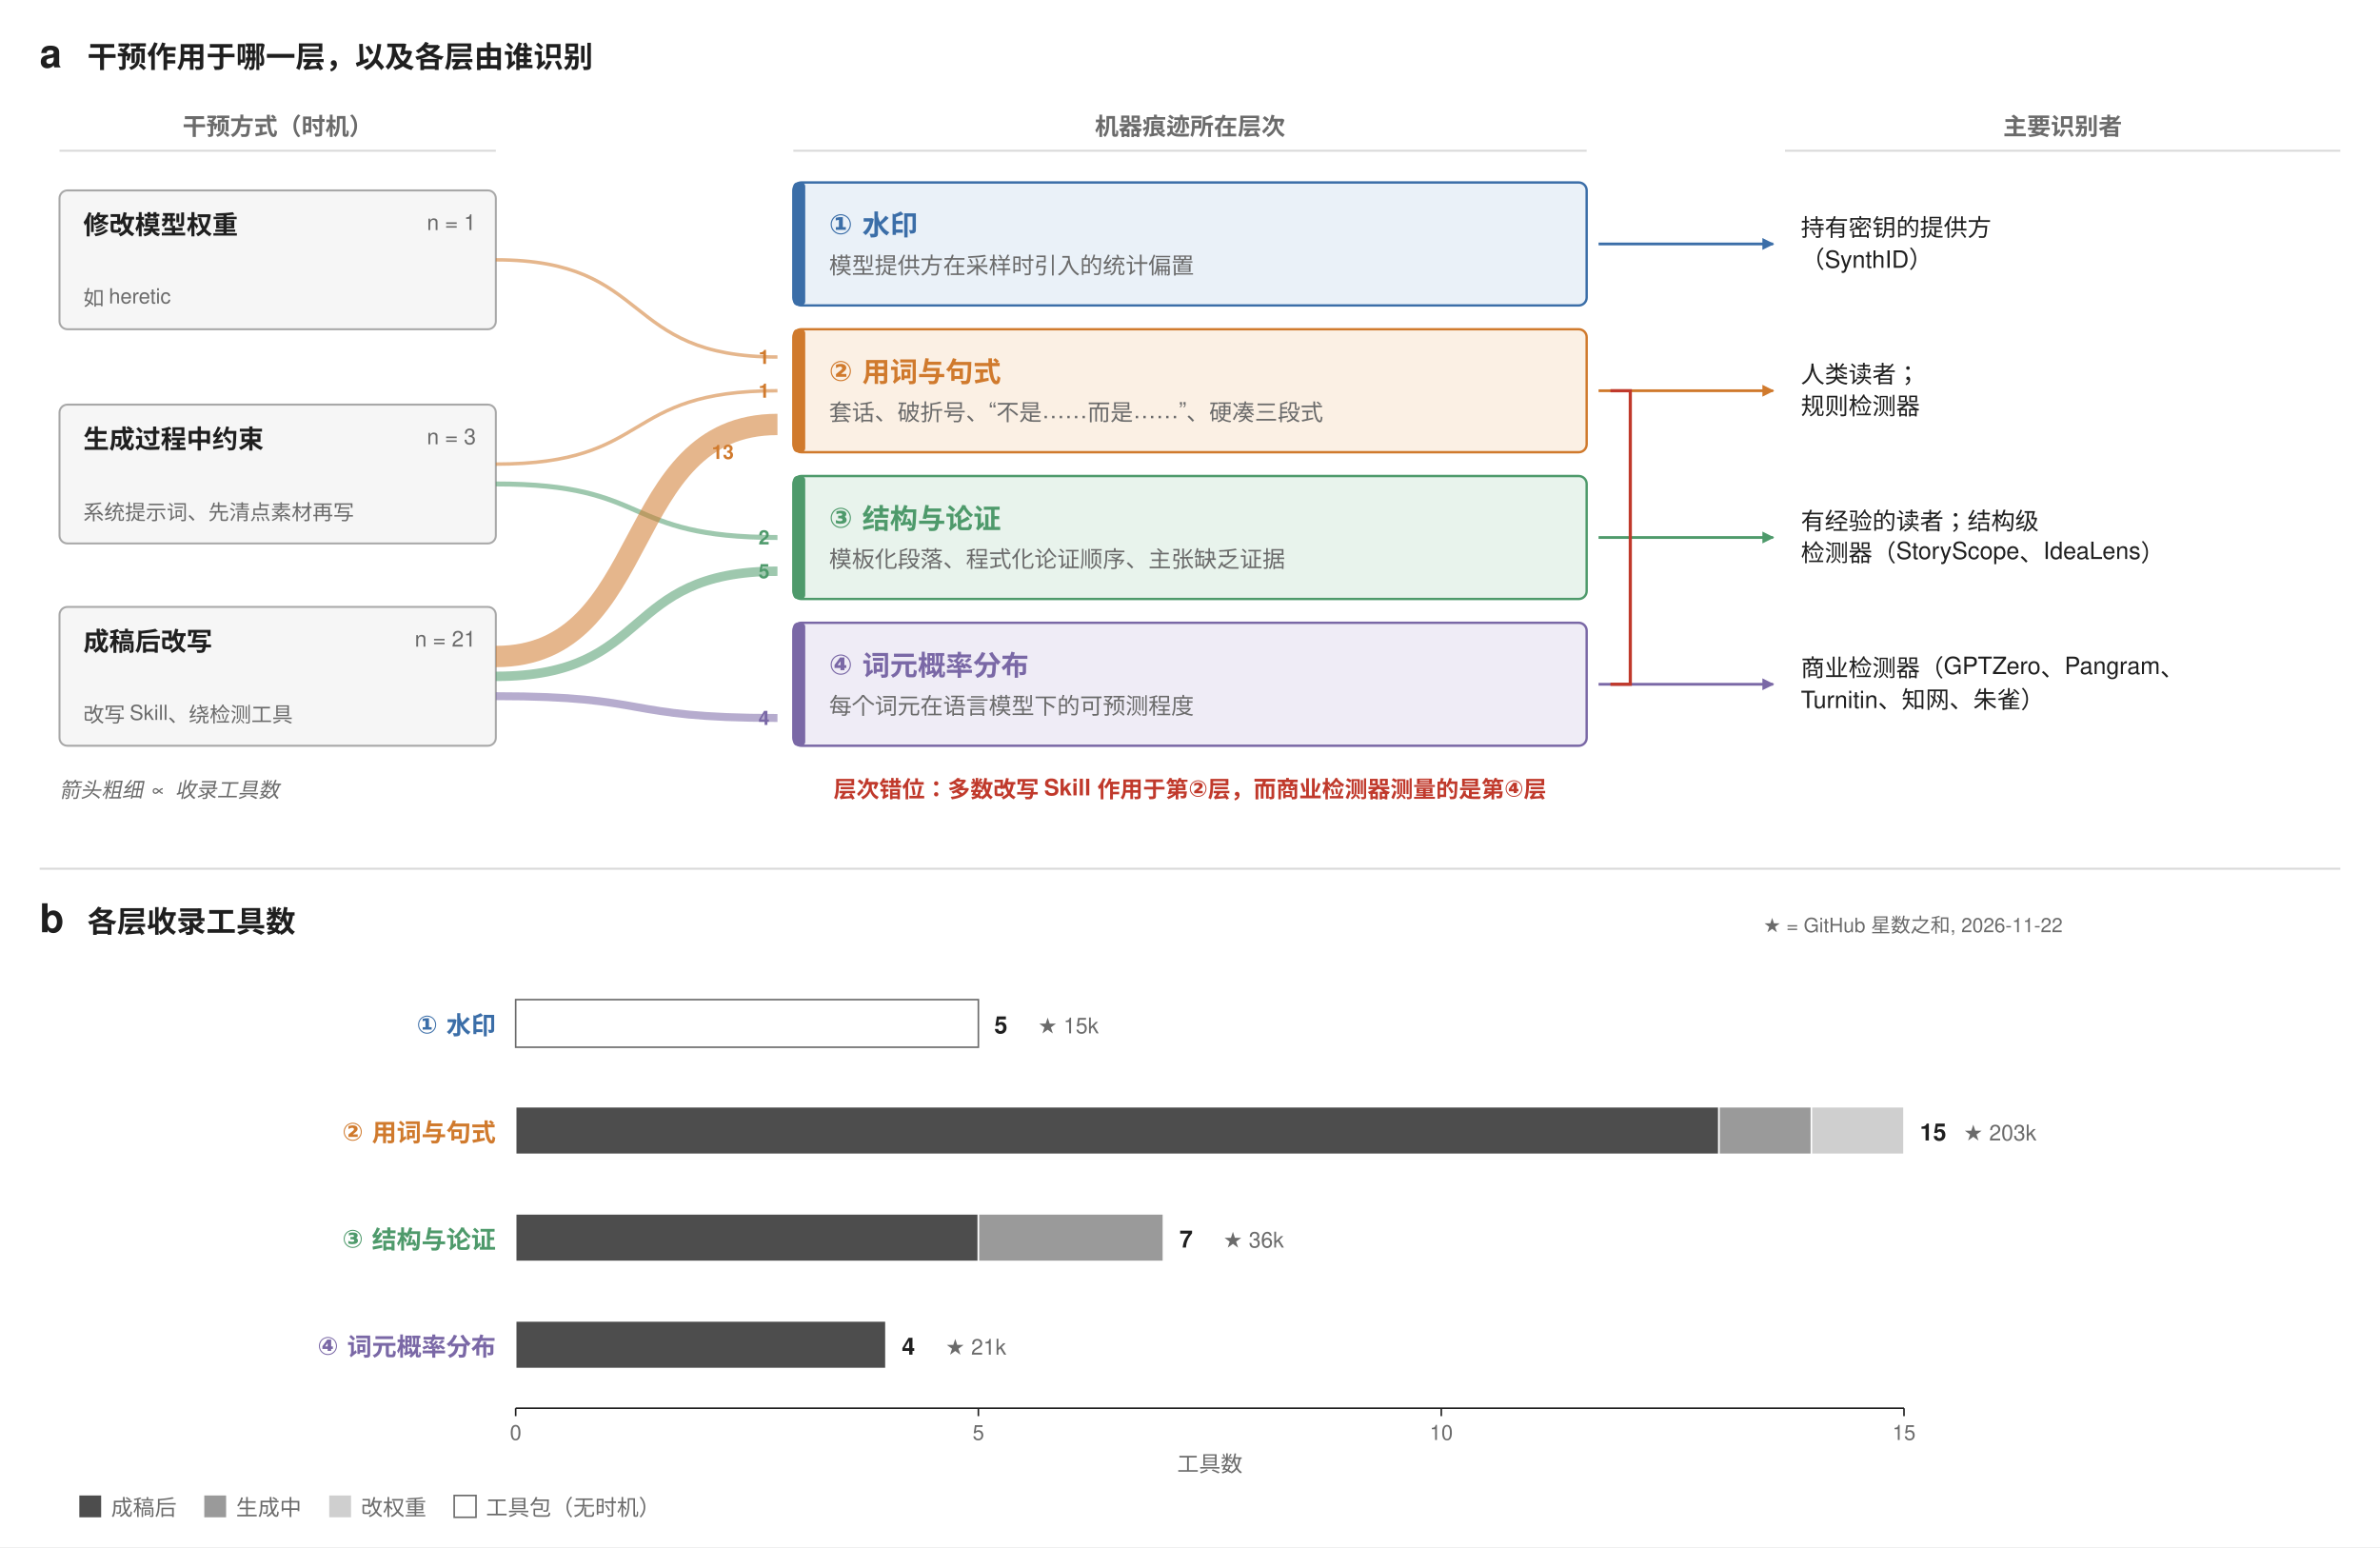
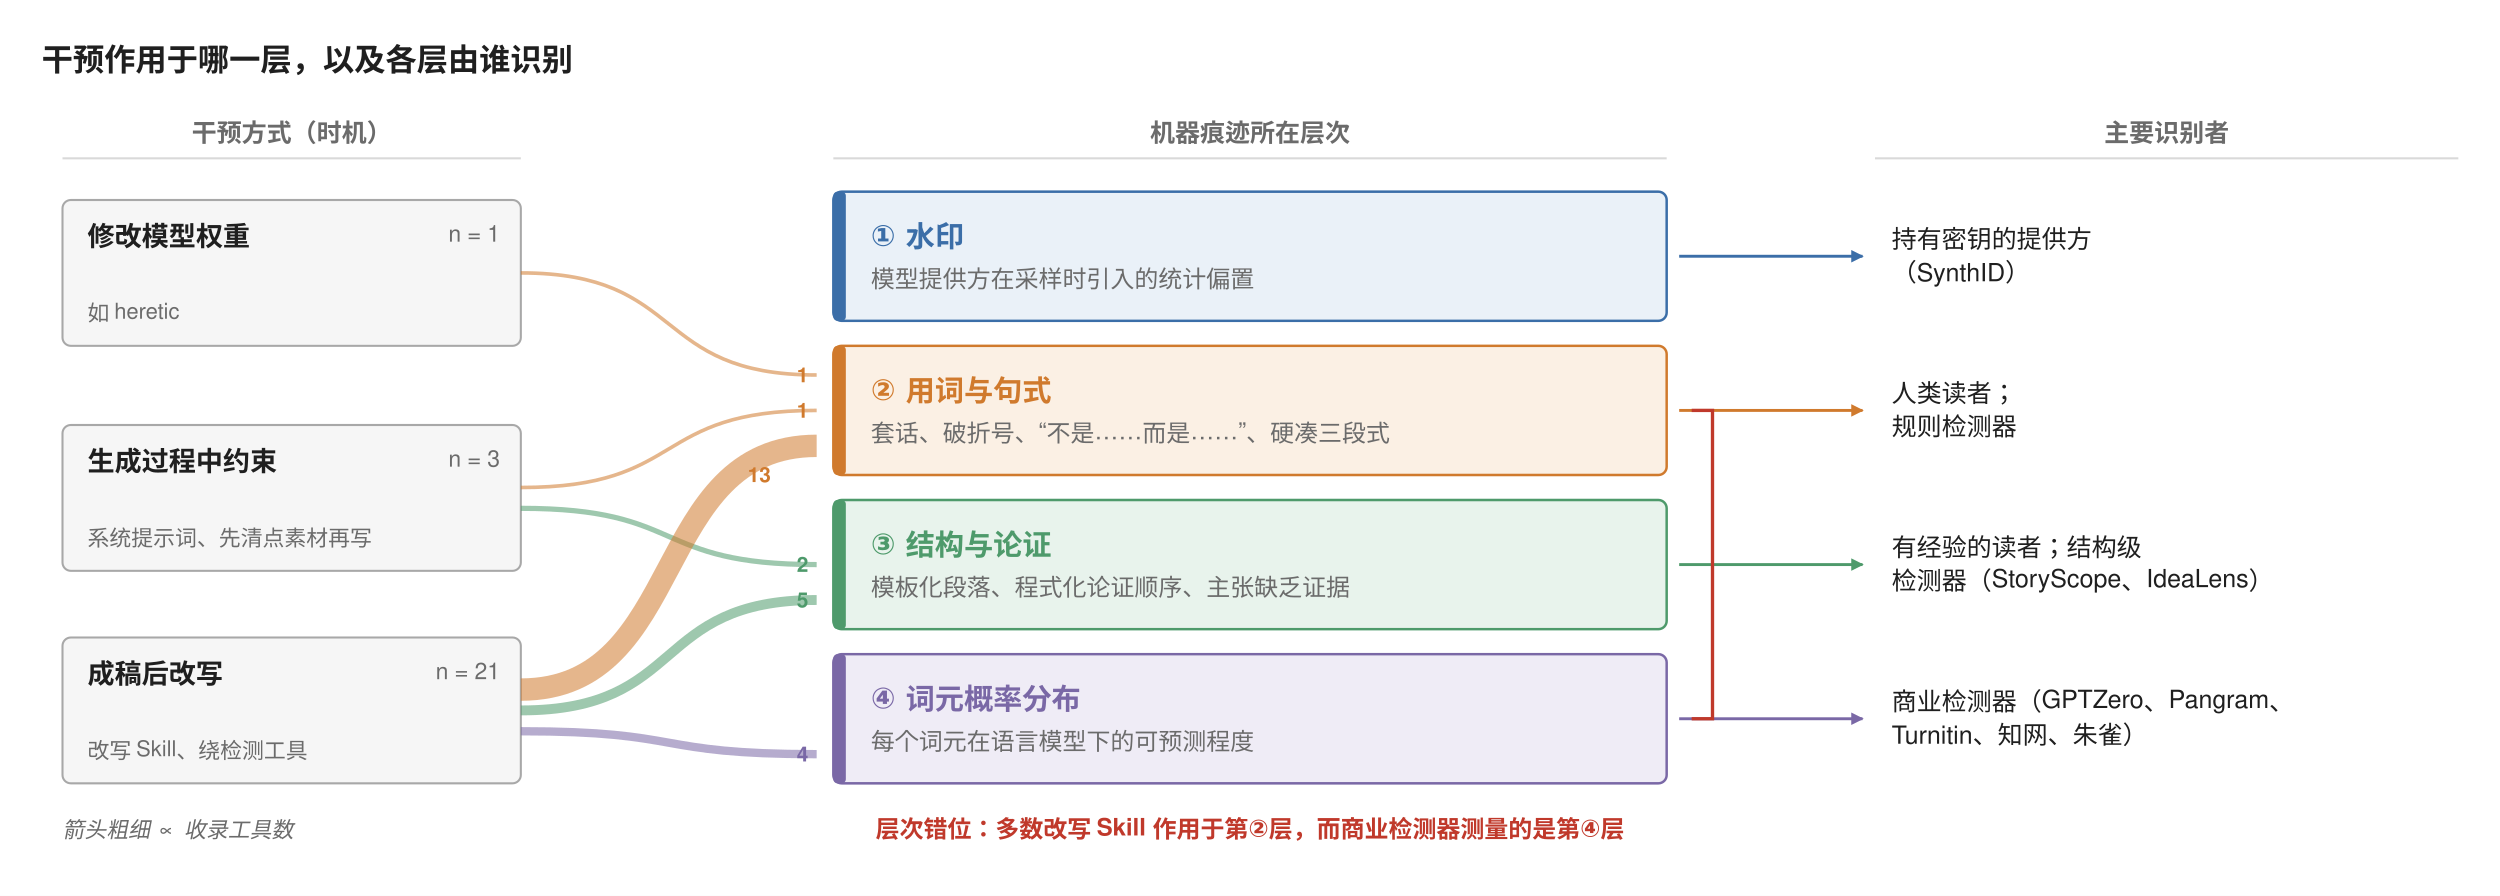
- <svg xmlns="http://www.w3.org/2000/svg" width="1200" height="780" viewBox="0 0 1200 780" font-family="Helvetica Neue,Helvetica,Arial,PingFang SC,Hiragino Sans GB,Microsoft YaHei,sans-serif">
+ <svg xmlns="http://www.w3.org/2000/svg" width="1200" height="430" viewBox="0 0 1200 430" font-family="Helvetica Neue,Helvetica,Arial,PingFang SC,Hiragino Sans GB,Microsoft YaHei,sans-serif">
  <defs>
    <marker id="ah" viewBox="0 0 10 10" refX="9" refY="5" markerWidth="6" markerHeight="6" orient="auto-start-reverse" markerUnits="userSpaceOnUse">
      <path d="M0,0 L10,5 L0,10 z" fill="#6b6b6b" />
    </marker>
    <marker id="ahk" viewBox="0 0 10 10" refX="9" refY="5" markerWidth="6" markerHeight="6" orient="auto-start-reverse" markerUnits="userSpaceOnUse">
      <path d="M0,0 L10,5 L0,10 z" fill="#1f1f1f" />
    </marker>
    <marker id="ahr" viewBox="0 0 10 10" refX="9" refY="5" markerWidth="6" markerHeight="6" orient="auto-start-reverse" markerUnits="userSpaceOnUse">
      <path d="M0,0 L10,5 L0,10 z" fill="#c0392b" />
    </marker>
    <marker id="ahL1" viewBox="0 0 10 10" refX="9" refY="5" markerWidth="6" markerHeight="6" orient="auto-start-reverse" markerUnits="userSpaceOnUse">
      <path d="M0,0 L10,5 L0,10 z" fill="#3b6ea8" />
    </marker>
    <marker id="ahL2" viewBox="0 0 10 10" refX="9" refY="5" markerWidth="6" markerHeight="6" orient="auto-start-reverse" markerUnits="userSpaceOnUse">
      <path d="M0,0 L10,5 L0,10 z" fill="#d07a2d" />
    </marker>
    <marker id="ahL3" viewBox="0 0 10 10" refX="9" refY="5" markerWidth="6" markerHeight="6" orient="auto-start-reverse" markerUnits="userSpaceOnUse">
      <path d="M0,0 L10,5 L0,10 z" fill="#4e9a6b" />
    </marker>
    <marker id="ahL4" viewBox="0 0 10 10" refX="9" refY="5" markerWidth="6" markerHeight="6" orient="auto-start-reverse" markerUnits="userSpaceOnUse">
      <path d="M0,0 L10,5 L0,10 z" fill="#7a68a6" />
    </marker>
  </defs>
-   <rect width="1200" height="780" fill="#ffffff" />
-   <text x="20.0" y="34.0" font-size="20" fill="#1f1f1f" font-weight="bold" font-style="normal" text-anchor="start">a</text>
-   <text x="44.0" y="34.0" font-size="15" fill="#1f1f1f" font-weight="bold" font-style="normal" text-anchor="start">干预作用于哪一层，以及各层由谁识别</text>
+   <rect width="1200" height="430" fill="#ffffff" />
+   <text x="20.0" y="34.0" font-size="15" fill="#1f1f1f" font-weight="bold" font-style="normal" text-anchor="start">干预作用于哪一层，以及各层由谁识别</text>
  <text x="140.0" y="68.0" font-size="12" fill="#6b6b6b" font-weight="bold" font-style="normal" text-anchor="middle">干预方式（时机）</text>
  <line x1="30.0" y1="76.0" x2="250.0" y2="76.0" stroke="#d9d9d9" stroke-width="1" />
  <text x="600.0" y="68.0" font-size="12" fill="#6b6b6b" font-weight="bold" font-style="normal" text-anchor="middle">机器痕迹所在层次</text>
  <line x1="400.0" y1="76.0" x2="800.0" y2="76.0" stroke="#d9d9d9" stroke-width="1" />
  <text x="1040.0" y="68.0" font-size="12" fill="#6b6b6b" font-weight="bold" font-style="normal" text-anchor="middle">主要识别者</text>
  <line x1="900.0" y1="76.0" x2="1180.0" y2="76.0" stroke="#d9d9d9" stroke-width="1" />
  <rect x="400.0" y="92.0" width="400.0" height="62.0" rx="4" fill="#eaf1f8" stroke="#3b6ea8" stroke-width="1.2" />
  <rect x="400.0" y="92.0" width="6.0" height="62.0" rx="2" fill="#3b6ea8" stroke="none" stroke-width="1" />
  <text x="418.0" y="118.0" font-size="14" fill="#3b6ea8" font-weight="bold" font-style="normal" text-anchor="start">① 水印</text>
  <text x="418.0" y="138.0" font-size="11.5" fill="#6b6b6b" font-weight="normal" font-style="normal" text-anchor="start">模型提供方在采样时引入的统计偏置</text>
  <text x="908.0" y="119.0" font-size="12" fill="#1f1f1f" font-weight="normal" font-style="normal" text-anchor="start">持有密钥的提供方</text>
  <text x="908.0" y="135.0" font-size="12" fill="#1f1f1f" font-weight="normal" font-style="normal" text-anchor="start">（SynthID）</text>
  <line x1="806.0" y1="123.0" x2="894.0" y2="123.0" stroke="#3b6ea8" stroke-width="1.4" marker-end="url(#ahL1)" />
  <rect x="400.0" y="166.0" width="400.0" height="62.0" rx="4" fill="#fbf0e4" stroke="#d07a2d" stroke-width="1.2" />
  <rect x="400.0" y="166.0" width="6.0" height="62.0" rx="2" fill="#d07a2d" stroke="none" stroke-width="1" />
  <text x="418.0" y="192.0" font-size="14" fill="#d07a2d" font-weight="bold" font-style="normal" text-anchor="start">② 用词与句式</text>
  <text x="418.0" y="212.0" font-size="11.5" fill="#6b6b6b" font-weight="normal" font-style="normal" text-anchor="start">套话、破折号、“不是……而是……”、硬凑三段式</text>
  <text x="908.0" y="193.0" font-size="12" fill="#1f1f1f" font-weight="normal" font-style="normal" text-anchor="start">人类读者；</text>
  <text x="908.0" y="209.0" font-size="12" fill="#1f1f1f" font-weight="normal" font-style="normal" text-anchor="start">规则检测器</text>
  <line x1="806.0" y1="197.0" x2="894.0" y2="197.0" stroke="#d07a2d" stroke-width="1.4" marker-end="url(#ahL2)" />
  <rect x="400.0" y="240.0" width="400.0" height="62.0" rx="4" fill="#e8f3ec" stroke="#4e9a6b" stroke-width="1.2" />
  <rect x="400.0" y="240.0" width="6.0" height="62.0" rx="2" fill="#4e9a6b" stroke="none" stroke-width="1" />
  <text x="418.0" y="266.0" font-size="14" fill="#4e9a6b" font-weight="bold" font-style="normal" text-anchor="start">③ 结构与论证</text>
  <text x="418.0" y="286.0" font-size="11.5" fill="#6b6b6b" font-weight="normal" font-style="normal" text-anchor="start">模板化段落、程式化论证顺序、主张缺乏证据</text>
  <text x="908.0" y="267.0" font-size="12" fill="#1f1f1f" font-weight="normal" font-style="normal" text-anchor="start">有经验的读者；结构级</text>
  <text x="908.0" y="283.0" font-size="12" fill="#1f1f1f" font-weight="normal" font-style="normal" text-anchor="start">检测器（StoryScope、IdeaLens）</text>
  <line x1="806.0" y1="271.0" x2="894.0" y2="271.0" stroke="#4e9a6b" stroke-width="1.4" marker-end="url(#ahL3)" />
  <rect x="400.0" y="314.0" width="400.0" height="62.0" rx="4" fill="#efecf6" stroke="#7a68a6" stroke-width="1.2" />
  <rect x="400.0" y="314.0" width="6.0" height="62.0" rx="2" fill="#7a68a6" stroke="none" stroke-width="1" />
  <text x="418.0" y="340.0" font-size="14" fill="#7a68a6" font-weight="bold" font-style="normal" text-anchor="start">④ 词元概率分布</text>
  <text x="418.0" y="360.0" font-size="11.5" fill="#6b6b6b" font-weight="normal" font-style="normal" text-anchor="start">每个词元在语言模型下的可预测程度</text>
  <text x="908.0" y="341.0" font-size="12" fill="#1f1f1f" font-weight="normal" font-style="normal" text-anchor="start">商业检测器（GPTZero、Pangram、</text>
  <text x="908.0" y="357.0" font-size="12" fill="#1f1f1f" font-weight="normal" font-style="normal" text-anchor="start">Turnitin、知网、朱雀）</text>
  <line x1="806.0" y1="345.0" x2="894.0" y2="345.0" stroke="#7a68a6" stroke-width="1.4" marker-end="url(#ahL4)" />
  <rect x="30.0" y="96.0" width="220.0" height="70.0" rx="4" fill="#f6f6f6" stroke="#a8a8a8" stroke-width="1" />
  <text x="42.0" y="118.0" font-size="13" fill="#1f1f1f" font-weight="bold" font-style="normal" text-anchor="start">修改模型权重</text>
  <text x="42.0" y="154.0" font-size="10.5" fill="#6b6b6b" font-weight="normal" font-style="normal" text-anchor="start">如 heretic</text>
  <text x="240.0" y="116.0" font-size="11" fill="#6b6b6b" font-weight="normal" font-style="normal" text-anchor="end">n = 1</text>
  <path d="M250.0,131.0 C330.0,131.0 312.0,180.0 392.0,180.0" stroke="#d07a2d" stroke-width="1.75" fill="none" opacity="0.55" />
  <text x="388.0" y="183.5" font-size="10" fill="#d07a2d" font-weight="bold" font-style="normal" text-anchor="end">1</text>
  <rect x="30.0" y="204.0" width="220.0" height="70.0" rx="4" fill="#f6f6f6" stroke="#a8a8a8" stroke-width="1" />
  <text x="42.0" y="226.0" font-size="13" fill="#1f1f1f" font-weight="bold" font-style="normal" text-anchor="start">生成过程中约束</text>
  <text x="42.0" y="262.0" font-size="10.5" fill="#6b6b6b" font-weight="normal" font-style="normal" text-anchor="start">系统提示词、先清点素材再写</text>
  <text x="240.0" y="224.0" font-size="11" fill="#6b6b6b" font-weight="normal" font-style="normal" text-anchor="end">n = 3</text>
  <path d="M250.0,234.0 C330.0,234.0 312.0,197.0 392.0,197.0" stroke="#d07a2d" stroke-width="1.75" fill="none" opacity="0.55" />
  <text x="388.0" y="200.5" font-size="10" fill="#d07a2d" font-weight="bold" font-style="normal" text-anchor="end">1</text>
  <path d="M250.0,244.0 C330.0,244.0 312.0,271.0 392.0,271.0" stroke="#4e9a6b" stroke-width="2.5" fill="none" opacity="0.55" />
  <text x="388.0" y="274.5" font-size="10" fill="#4e9a6b" font-weight="bold" font-style="normal" text-anchor="end">2</text>
  <rect x="30.0" y="306.0" width="220.0" height="70.0" rx="4" fill="#f6f6f6" stroke="#a8a8a8" stroke-width="1" />
  <text x="42.0" y="328.0" font-size="13" fill="#1f1f1f" font-weight="bold" font-style="normal" text-anchor="start">成稿后改写</text>
  <text x="42.0" y="364.0" font-size="10.5" fill="#6b6b6b" font-weight="normal" font-style="normal" text-anchor="start">改写 Skill、绕检测工具</text>
  <text x="240.0" y="326.0" font-size="11" fill="#6b6b6b" font-weight="normal" font-style="normal" text-anchor="end">n = 21</text>
  <path d="M250.0,331.0 C330.0,331.0 312.0,214.0 392.0,214.0" stroke="#d07a2d" stroke-width="10.75" fill="none" opacity="0.55" />
  <text x="370.0" y="231.4" font-size="10" fill="#d07a2d" font-weight="bold" font-style="normal" text-anchor="end">13</text>
  <path d="M250.0,341.0 C330.0,341.0 312.0,288.0 392.0,288.0" stroke="#4e9a6b" stroke-width="4.75" fill="none" opacity="0.55" />
  <text x="388.0" y="291.5" font-size="10" fill="#4e9a6b" font-weight="bold" font-style="normal" text-anchor="end">5</text>
  <path d="M250.0,351.0 C330.0,351.0 312.0,362.0 392.0,362.0" stroke="#7a68a6" stroke-width="4.0" fill="none" opacity="0.55" />
  <text x="388.0" y="365.5" font-size="10" fill="#7a68a6" font-weight="bold" font-style="normal" text-anchor="end">4</text>
  <text x="30.0" y="402.0" font-size="10.5" fill="#6b6b6b" font-weight="normal" font-style="italic" text-anchor="start">箭头粗细 ∝ 收录工具数</text>
  <path d="M812,197.0 L822,197.0 L822,345.0 L812,345.0" stroke="#c0392b" stroke-width="1.6" fill="none" opacity="1" />
  <text x="600.0" y="402.0" font-size="11.5" fill="#c0392b" font-weight="bold" font-style="normal" text-anchor="middle">层次错位：多数改写 Skill 作用于第②层，而商业检测器测量的是第④层</text>
-   <line x1="20.0" y1="438.0" x2="1180.0" y2="438.0" stroke="#d9d9d9" stroke-width="1" />
-   <text x="20.0" y="470.0" font-size="20" fill="#1f1f1f" font-weight="bold" font-style="normal" text-anchor="start">b</text>
-   <text x="44.0" y="470.0" font-size="15" fill="#1f1f1f" font-weight="bold" font-style="normal" text-anchor="start">各层收录工具数</text>
-   <text x="250.0" y="521.0" font-size="12.5" fill="#3b6ea8" font-weight="bold" font-style="normal" text-anchor="end">① 水印</text>
-   <rect x="260.0" y="504.0" width="233.3" height="24.0" rx="0" fill="#ffffff" stroke="#6b6b6b" stroke-width="0.8" />
-   <text x="501.3" y="521.0" font-size="12" fill="#1f1f1f" font-weight="bold" font-style="normal" text-anchor="start">5</text>
-   <text x="523.3" y="521.0" font-size="11" fill="#6b6b6b" font-weight="normal" font-style="normal" text-anchor="start">★ 15k</text>
-   <text x="250.0" y="575.0" font-size="12.5" fill="#d07a2d" font-weight="bold" font-style="normal" text-anchor="end">② 用词与句式</text>
-   <rect x="260.0" y="558.0" width="606.7" height="24.0" rx="0" fill="#4d4d4d" stroke="#ffffff" stroke-width="0.8" />
-   <rect x="866.7" y="558.0" width="46.7" height="24.0" rx="0" fill="#9a9a9a" stroke="#ffffff" stroke-width="0.8" />
-   <rect x="913.3" y="558.0" width="46.7" height="24.0" rx="0" fill="#cfcfcf" stroke="#ffffff" stroke-width="0.8" />
-   <text x="968.0" y="575.0" font-size="12" fill="#1f1f1f" font-weight="bold" font-style="normal" text-anchor="start">15</text>
-   <text x="990.0" y="575.0" font-size="11" fill="#6b6b6b" font-weight="normal" font-style="normal" text-anchor="start">★ 203k</text>
-   <text x="250.0" y="629.0" font-size="12.5" fill="#4e9a6b" font-weight="bold" font-style="normal" text-anchor="end">③ 结构与论证</text>
-   <rect x="260.0" y="612.0" width="233.3" height="24.0" rx="0" fill="#4d4d4d" stroke="#ffffff" stroke-width="0.8" />
-   <rect x="493.3" y="612.0" width="93.3" height="24.0" rx="0" fill="#9a9a9a" stroke="#ffffff" stroke-width="0.8" />
-   <text x="594.7" y="629.0" font-size="12" fill="#1f1f1f" font-weight="bold" font-style="normal" text-anchor="start">7</text>
-   <text x="616.7" y="629.0" font-size="11" fill="#6b6b6b" font-weight="normal" font-style="normal" text-anchor="start">★ 36k</text>
-   <text x="250.0" y="683.0" font-size="12.5" fill="#7a68a6" font-weight="bold" font-style="normal" text-anchor="end">④ 词元概率分布</text>
-   <rect x="260.0" y="666.0" width="186.7" height="24.0" rx="0" fill="#4d4d4d" stroke="#ffffff" stroke-width="0.8" />
-   <text x="454.7" y="683.0" font-size="12" fill="#1f1f1f" font-weight="bold" font-style="normal" text-anchor="start">4</text>
-   <text x="476.7" y="683.0" font-size="11" fill="#6b6b6b" font-weight="normal" font-style="normal" text-anchor="start">★ 21k</text>
-   <line x1="260.0" y1="710.0" x2="960.0" y2="710.0" stroke="#1f1f1f" stroke-width="0.8" />
-   <line x1="260.0" y1="710.0" x2="260.0" y2="714.0" stroke="#1f1f1f" stroke-width="0.8" />
-   <text x="260.0" y="726.0" font-size="10.5" fill="#6b6b6b" font-weight="normal" font-style="normal" text-anchor="middle">0</text>
-   <line x1="493.3" y1="710.0" x2="493.3" y2="714.0" stroke="#1f1f1f" stroke-width="0.8" />
-   <text x="493.3" y="726.0" font-size="10.5" fill="#6b6b6b" font-weight="normal" font-style="normal" text-anchor="middle">5</text>
-   <line x1="726.7" y1="710.0" x2="726.7" y2="714.0" stroke="#1f1f1f" stroke-width="0.8" />
-   <text x="726.7" y="726.0" font-size="10.5" fill="#6b6b6b" font-weight="normal" font-style="normal" text-anchor="middle">10</text>
-   <line x1="960.0" y1="710.0" x2="960.0" y2="714.0" stroke="#1f1f1f" stroke-width="0.8" />
-   <text x="960.0" y="726.0" font-size="10.5" fill="#6b6b6b" font-weight="normal" font-style="normal" text-anchor="middle">15</text>
-   <text x="610.0" y="742.0" font-size="11" fill="#6b6b6b" font-weight="normal" font-style="normal" text-anchor="middle">工具数</text>
-   <rect x="40.0" y="754.0" width="11.0" height="11.0" rx="0" fill="#4d4d4d" stroke="none" stroke-width="0.8" />
-   <text x="56.0" y="764.0" font-size="11" fill="#6b6b6b" font-weight="normal" font-style="normal" text-anchor="start">成稿后</text>
-   <rect x="103.0" y="754.0" width="11.0" height="11.0" rx="0" fill="#9a9a9a" stroke="none" stroke-width="0.8" />
-   <text x="119.0" y="764.0" font-size="11" fill="#6b6b6b" font-weight="normal" font-style="normal" text-anchor="start">生成中</text>
-   <rect x="166.0" y="754.0" width="11.0" height="11.0" rx="0" fill="#cfcfcf" stroke="none" stroke-width="0.8" />
-   <text x="182.0" y="764.0" font-size="11" fill="#6b6b6b" font-weight="normal" font-style="normal" text-anchor="start">改权重</text>
-   <rect x="229.0" y="754.0" width="11.0" height="11.0" rx="0" fill="#ffffff" stroke="#6b6b6b" stroke-width="0.8" />
-   <text x="245.0" y="764.0" font-size="11" fill="#6b6b6b" font-weight="normal" font-style="normal" text-anchor="start">工具包（无时机）</text>
-   <text x="1040.0" y="470.0" font-size="10" fill="#6b6b6b" font-weight="normal" font-style="normal" text-anchor="end">★ = GitHub 星数之和, 2026-11-22</text>
</svg>
